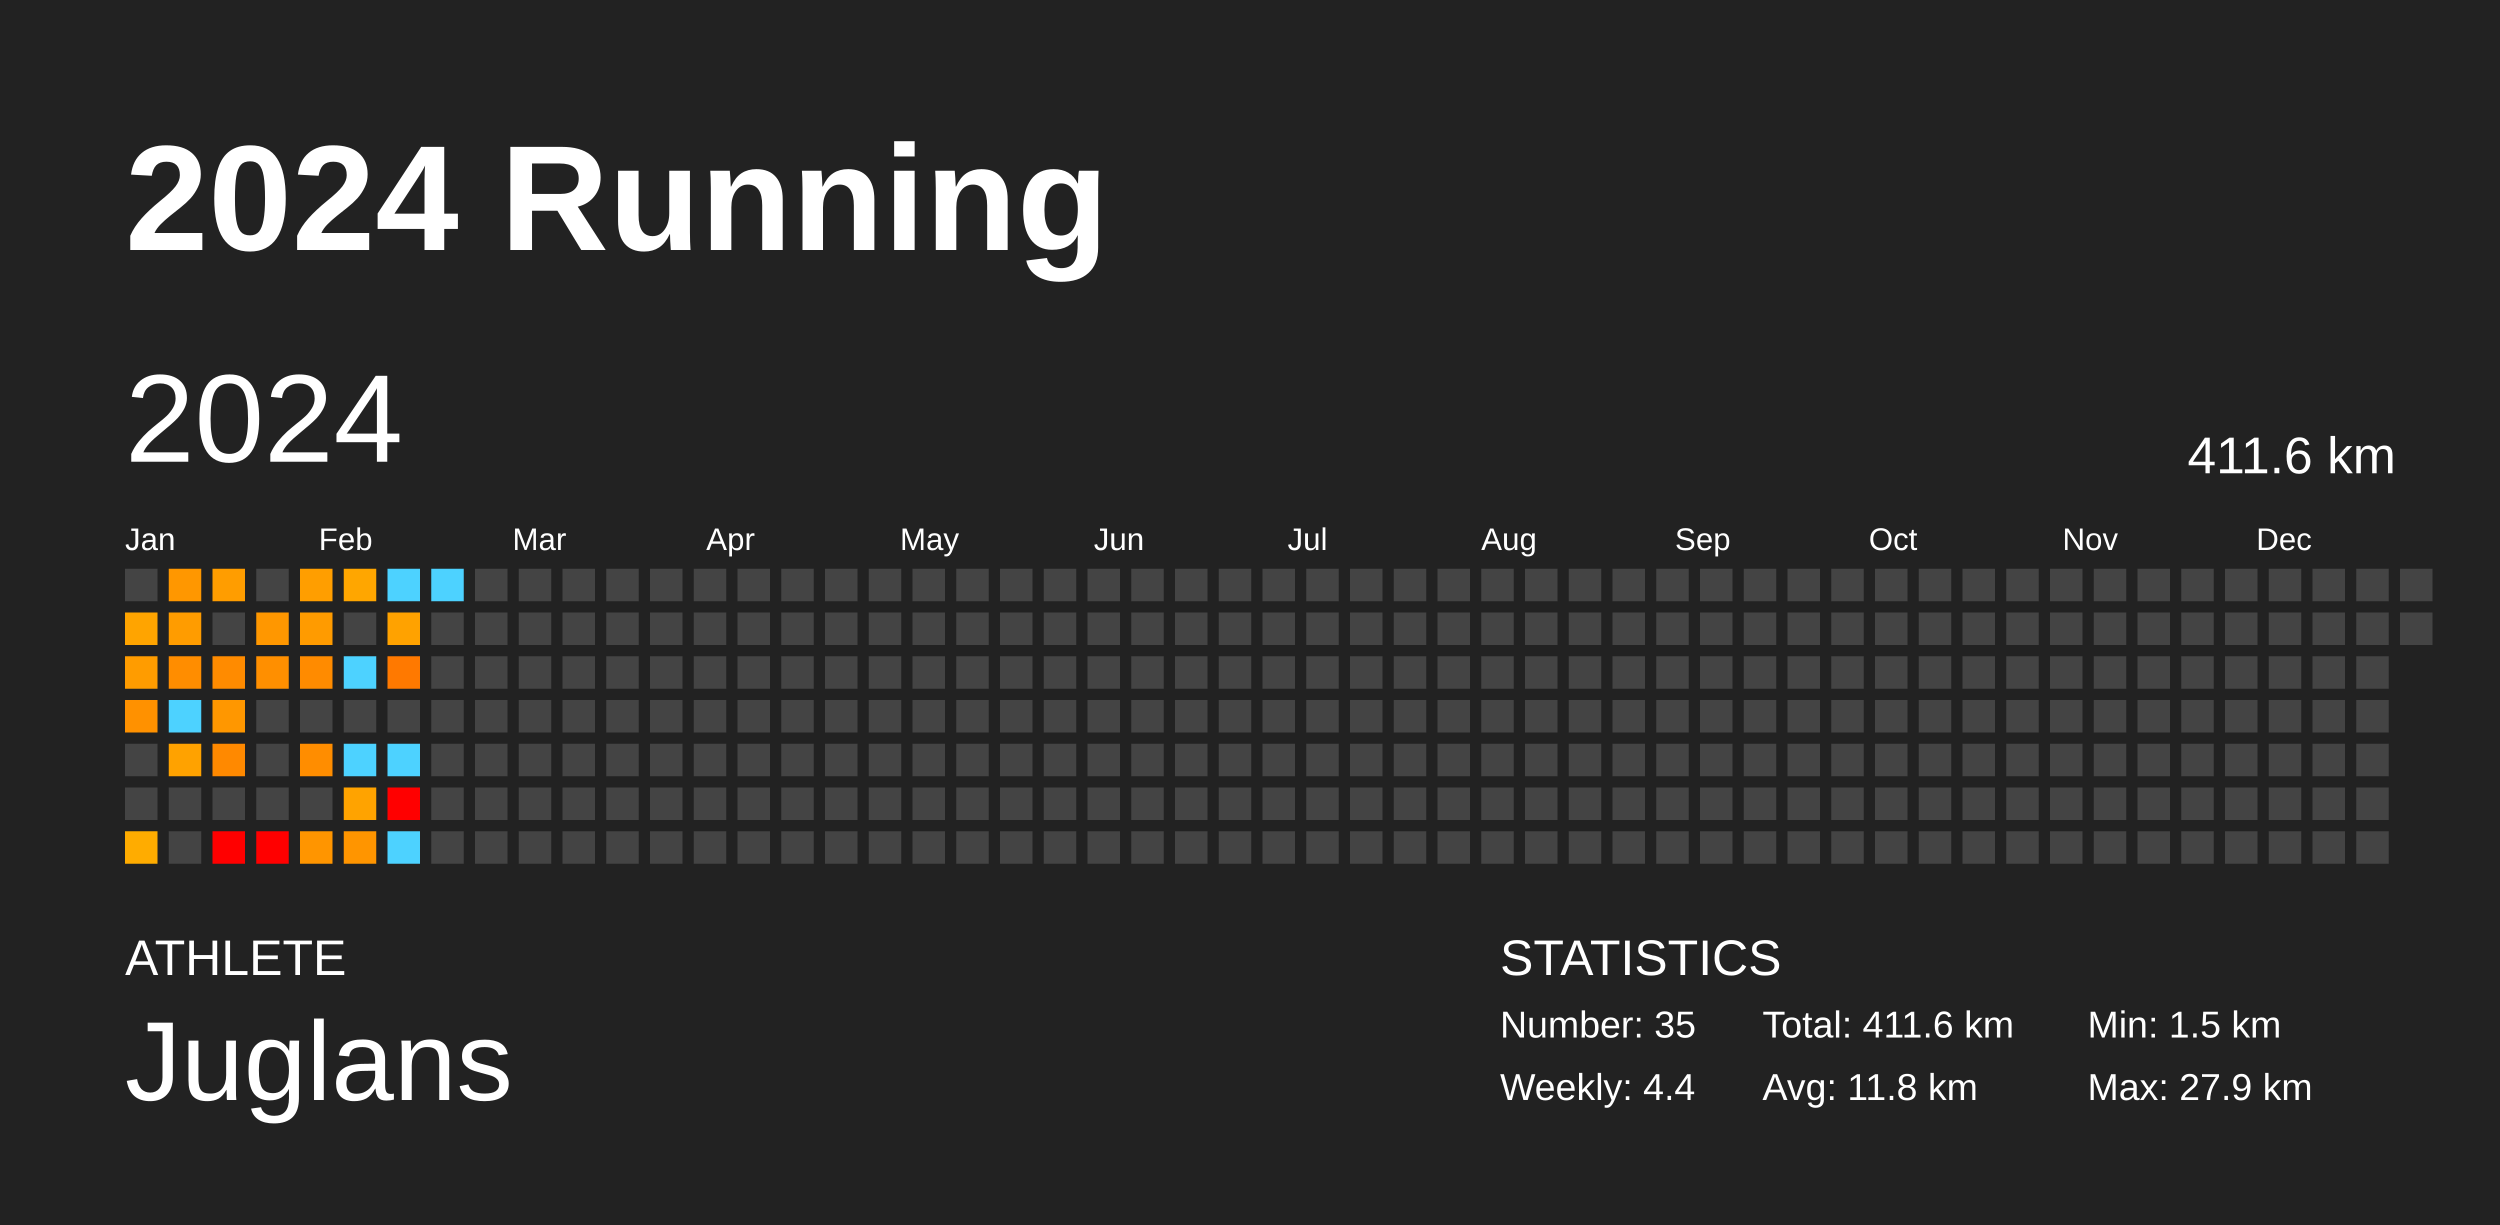
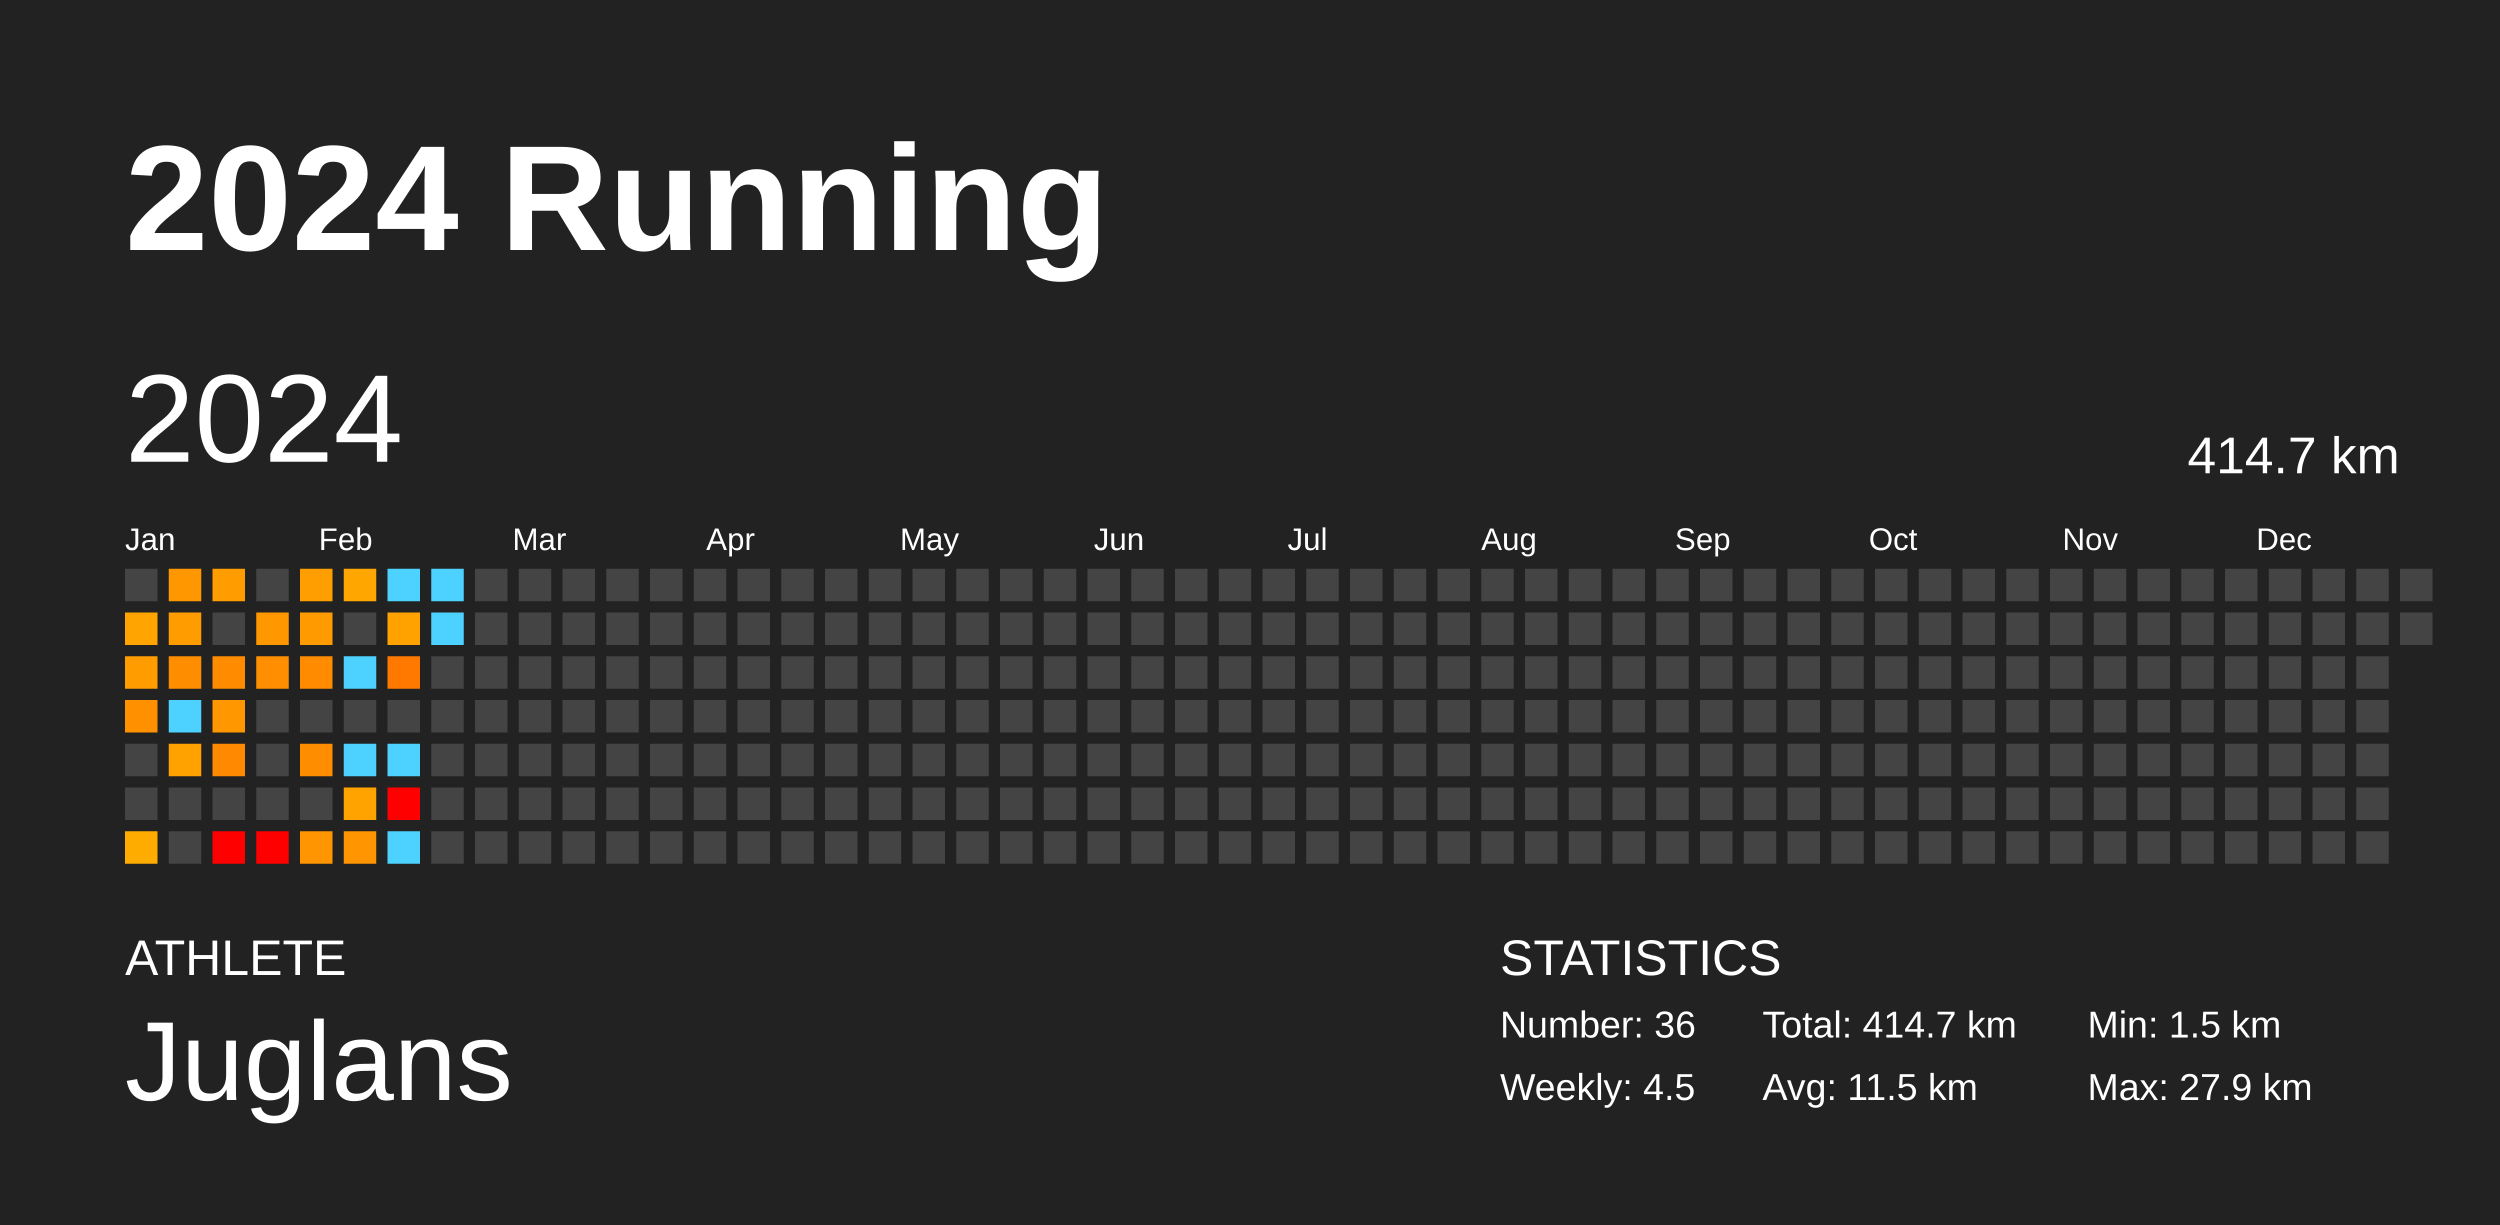
<svg xmlns="http://www.w3.org/2000/svg" baseProfile="full" height="98mm" version="1.1" viewBox="0,0,200,98" width="200mm">
  <defs />
  <rect fill="#222222" height="98" width="200" x="0" y="0" />
  <text fill="#FFFFFF" style="font-size:12px; font-family:Arial; font-weight:bold;" x="10" y="20">2024 Running</text>
  <text fill="#FFFFFF" style="font-size:4px; font-family:Arial" x="10" y="78">ATHLETE</text>
  <text fill="#FFFFFF" style="font-size:9px; font-family:Arial" x="10" y="88">Juglans</text>
  <text fill="#FFFFFF" style="font-size:4px; font-family:Arial" x="120" y="78">STATISTICS</text>
-   <text fill="#FFFFFF" style="font-size:3px; font-family:Arial" x="120" y="83">Number: 35</text>
-   <text fill="#FFFFFF" style="font-size:3px; font-family:Arial" x="120" y="88">Weekly: 4.4</text>
-   <text fill="#FFFFFF" style="font-size:3px; font-family:Arial" x="141" y="83">Total: 411.6 km</text>
-   <text fill="#FFFFFF" style="font-size:3px; font-family:Arial" x="141" y="88">Avg: 11.8 km</text>
+   <text fill="#FFFFFF" style="font-size:3px; font-family:Arial" x="120" y="83">Number: 36</text>
+   <text fill="#FFFFFF" style="font-size:3px; font-family:Arial" x="120" y="88">Weekly: 4.5</text>
+   <text fill="#FFFFFF" style="font-size:3px; font-family:Arial" x="141" y="83">Total: 414.7 km</text>
+   <text fill="#FFFFFF" style="font-size:3px; font-family:Arial" x="141" y="88">Avg: 11.5 km</text>
  <text fill="#FFFFFF" style="font-size:3px; font-family:Arial" x="167" y="83">Min: 1.5 km</text>
  <text fill="#FFFFFF" style="font-size:3px; font-family:Arial" x="167" y="88">Max: 27.9 km</text>
  <text dominant-baseline="hanging" fill="#FFFFFF" style="font-size:10.0px; font-family:Arial;" x="10" y="30">2024</text>
-   <text dominant-baseline="hanging" fill="#FFFFFF" style="font-size:4.125px; font-family:Arial;" x="175" y="35">411.6 km</text>
+   <text dominant-baseline="hanging" fill="#FFFFFF" style="font-size:4.125px; font-family:Arial;" x="175" y="35">414.7 km</text>
  <text fill="#FFFFFF" style="font-size:2.5px; font-family:Arial" x="10.0" y="44">Jan</text>
  <text fill="#FFFFFF" style="font-size:2.5px; font-family:Arial" x="25.5" y="44">Feb</text>
  <text fill="#FFFFFF" style="font-size:2.5px; font-family:Arial" x="41.0" y="44">Mar</text>
  <text fill="#FFFFFF" style="font-size:2.5px; font-family:Arial" x="56.5" y="44">Apr</text>
  <text fill="#FFFFFF" style="font-size:2.5px; font-family:Arial" x="72.0" y="44">May</text>
  <text fill="#FFFFFF" style="font-size:2.5px; font-family:Arial" x="87.5" y="44">Jun</text>
  <text fill="#FFFFFF" style="font-size:2.5px; font-family:Arial" x="103.0" y="44">Jul</text>
  <text fill="#FFFFFF" style="font-size:2.5px; font-family:Arial" x="118.5" y="44">Aug</text>
  <text fill="#FFFFFF" style="font-size:2.5px; font-family:Arial" x="134.0" y="44">Sep</text>
  <text fill="#FFFFFF" style="font-size:2.5px; font-family:Arial" x="149.5" y="44">Oct</text>
  <text fill="#FFFFFF" style="font-size:2.5px; font-family:Arial" x="165.0" y="44">Nov</text>
  <text fill="#FFFFFF" style="font-size:2.5px; font-family:Arial" x="180.5" y="44">Dec</text>
  <rect fill="#444444" height="2.6" width="2.6" x="10.0" y="45.5" />
  <rect fill="#ffa400" height="2.6" width="2.6" x="10.0" y="49.0" />
  <rect fill="#ff9c00" height="2.6" width="2.6" x="10.0" y="52.5" />
  <rect fill="#ff9100" height="2.6" width="2.6" x="10.0" y="56.0" />
  <rect fill="#444444" height="2.6" width="2.6" x="10.0" y="59.5" />
  <rect fill="#444444" height="2.6" width="2.6" x="10.0" y="63.0" />
  <rect fill="#ffac00" height="2.6" width="2.6" x="10.0" y="66.5" />
  <rect fill="#ff9700" height="2.6" width="2.6" x="13.5" y="45.5" />
  <rect fill="#ff9c00" height="2.6" width="2.6" x="13.5" y="49.0" />
  <rect fill="#ff8d00" height="2.6" width="2.6" x="13.5" y="52.5" />
  <rect fill="#4dd2ff" height="2.6" width="2.6" x="13.5" y="56.0" />
  <rect fill="#ffa200" height="2.6" width="2.6" x="13.5" y="59.5" />
  <rect fill="#444444" height="2.6" width="2.6" x="13.5" y="63.0" />
  <rect fill="#444444" height="2.6" width="2.6" x="13.5" y="66.5" />
  <rect fill="#ff9d00" height="2.6" width="2.6" x="17.0" y="45.5" />
  <rect fill="#444444" height="2.6" width="2.6" x="17.0" y="49.0" />
  <rect fill="#ff8b00" height="2.6" width="2.6" x="17.0" y="52.5" />
  <rect fill="#ff9700" height="2.6" width="2.6" x="17.0" y="56.0" />
  <rect fill="#ff8900" height="2.6" width="2.6" x="17.0" y="59.5" />
  <rect fill="#444444" height="2.6" width="2.6" x="17.0" y="63.0" />
  <rect fill="red" height="2.6" width="2.6" x="17.0" y="66.5" />
  <rect fill="#444444" height="2.6" width="2.6" x="20.5" y="45.5" />
  <rect fill="#ff9700" height="2.6" width="2.6" x="20.5" y="49.0" />
  <rect fill="#ff8f00" height="2.6" width="2.6" x="20.5" y="52.5" />
  <rect fill="#444444" height="2.6" width="2.6" x="20.5" y="56.0" />
  <rect fill="#444444" height="2.6" width="2.6" x="20.5" y="59.5" />
  <rect fill="#444444" height="2.6" width="2.6" x="20.5" y="63.0" />
  <rect fill="red" height="2.6" width="2.6" x="20.5" y="66.5" />
  <rect fill="#ff9e00" height="2.6" width="2.6" x="24.0" y="45.5" />
  <rect fill="#ff9b00" height="2.6" width="2.6" x="24.0" y="49.0" />
  <rect fill="#ff8b00" height="2.6" width="2.6" x="24.0" y="52.5" />
  <rect fill="#444444" height="2.6" width="2.6" x="24.0" y="56.0" />
  <rect fill="#ff8d00" height="2.6" width="2.6" x="24.0" y="59.5" />
  <rect fill="#444444" height="2.6" width="2.6" x="24.0" y="63.0" />
  <rect fill="#ff9500" height="2.6" width="2.6" x="24.0" y="66.5" />
  <rect fill="#ffa600" height="2.6" width="2.6" x="27.5" y="45.5" />
  <rect fill="#444444" height="2.6" width="2.6" x="27.5" y="49.0" />
  <rect fill="#4dd2ff" height="2.6" width="2.6" x="27.5" y="52.5" />
  <rect fill="#444444" height="2.6" width="2.6" x="27.5" y="56.0" />
  <rect fill="#4dd2ff" height="2.6" width="2.6" x="27.5" y="59.5" />
  <rect fill="#ffa300" height="2.6" width="2.6" x="27.5" y="63.0" />
  <rect fill="#ff9500" height="2.6" width="2.6" x="27.5" y="66.5" />
  <rect fill="#4dd2ff" height="2.6" width="2.6" x="31.0" y="45.5" />
  <rect fill="#ffa200" height="2.6" width="2.6" x="31.0" y="49.0" />
  <rect fill="#ff7900" height="2.6" width="2.6" x="31.0" y="52.5" />
  <rect fill="#444444" height="2.6" width="2.6" x="31.0" y="56.0" />
  <rect fill="#4dd2ff" height="2.6" width="2.6" x="31.0" y="59.5" />
  <rect fill="red" height="2.6" width="2.6" x="31.0" y="63.0" />
  <rect fill="#4dd2ff" height="2.6" width="2.6" x="31.0" y="66.5" />
  <rect fill="#4dd2ff" height="2.6" width="2.6" x="34.5" y="45.5" />
-   <rect fill="#444444" height="2.6" width="2.6" x="34.5" y="49.0" />
+   <rect fill="#4dd2ff" height="2.6" width="2.6" x="34.5" y="49.0" />
  <rect fill="#444444" height="2.6" width="2.6" x="34.5" y="52.5" />
  <rect fill="#444444" height="2.6" width="2.6" x="34.5" y="56.0" />
  <rect fill="#444444" height="2.6" width="2.6" x="34.5" y="59.5" />
  <rect fill="#444444" height="2.6" width="2.6" x="34.5" y="63.0" />
  <rect fill="#444444" height="2.6" width="2.6" x="34.5" y="66.5" />
  <rect fill="#444444" height="2.6" width="2.6" x="38.0" y="45.5" />
  <rect fill="#444444" height="2.6" width="2.6" x="38.0" y="49.0" />
  <rect fill="#444444" height="2.6" width="2.6" x="38.0" y="52.5" />
  <rect fill="#444444" height="2.6" width="2.6" x="38.0" y="56.0" />
  <rect fill="#444444" height="2.6" width="2.6" x="38.0" y="59.5" />
  <rect fill="#444444" height="2.6" width="2.6" x="38.0" y="63.0" />
  <rect fill="#444444" height="2.6" width="2.6" x="38.0" y="66.5" />
  <rect fill="#444444" height="2.6" width="2.6" x="41.5" y="45.5" />
  <rect fill="#444444" height="2.6" width="2.6" x="41.5" y="49.0" />
  <rect fill="#444444" height="2.6" width="2.6" x="41.5" y="52.5" />
  <rect fill="#444444" height="2.6" width="2.6" x="41.5" y="56.0" />
  <rect fill="#444444" height="2.6" width="2.6" x="41.5" y="59.5" />
  <rect fill="#444444" height="2.6" width="2.6" x="41.5" y="63.0" />
  <rect fill="#444444" height="2.6" width="2.6" x="41.5" y="66.5" />
  <rect fill="#444444" height="2.6" width="2.6" x="45.0" y="45.5" />
  <rect fill="#444444" height="2.6" width="2.6" x="45.0" y="49.0" />
  <rect fill="#444444" height="2.6" width="2.6" x="45.0" y="52.5" />
  <rect fill="#444444" height="2.6" width="2.6" x="45.0" y="56.0" />
  <rect fill="#444444" height="2.6" width="2.6" x="45.0" y="59.5" />
  <rect fill="#444444" height="2.6" width="2.6" x="45.0" y="63.0" />
  <rect fill="#444444" height="2.6" width="2.6" x="45.0" y="66.5" />
  <rect fill="#444444" height="2.6" width="2.6" x="48.5" y="45.5" />
  <rect fill="#444444" height="2.6" width="2.6" x="48.5" y="49.0" />
  <rect fill="#444444" height="2.6" width="2.6" x="48.5" y="52.5" />
  <rect fill="#444444" height="2.6" width="2.6" x="48.5" y="56.0" />
  <rect fill="#444444" height="2.6" width="2.6" x="48.5" y="59.5" />
  <rect fill="#444444" height="2.6" width="2.6" x="48.5" y="63.0" />
  <rect fill="#444444" height="2.6" width="2.6" x="48.5" y="66.5" />
  <rect fill="#444444" height="2.6" width="2.6" x="52.0" y="45.5" />
  <rect fill="#444444" height="2.6" width="2.6" x="52.0" y="49.0" />
  <rect fill="#444444" height="2.6" width="2.6" x="52.0" y="52.5" />
  <rect fill="#444444" height="2.6" width="2.6" x="52.0" y="56.0" />
  <rect fill="#444444" height="2.6" width="2.6" x="52.0" y="59.5" />
  <rect fill="#444444" height="2.6" width="2.6" x="52.0" y="63.0" />
  <rect fill="#444444" height="2.6" width="2.6" x="52.0" y="66.5" />
  <rect fill="#444444" height="2.6" width="2.6" x="55.5" y="45.5" />
  <rect fill="#444444" height="2.6" width="2.6" x="55.5" y="49.0" />
  <rect fill="#444444" height="2.6" width="2.6" x="55.5" y="52.5" />
  <rect fill="#444444" height="2.6" width="2.6" x="55.5" y="56.0" />
  <rect fill="#444444" height="2.6" width="2.6" x="55.5" y="59.5" />
  <rect fill="#444444" height="2.6" width="2.6" x="55.5" y="63.0" />
  <rect fill="#444444" height="2.6" width="2.6" x="55.5" y="66.5" />
  <rect fill="#444444" height="2.6" width="2.6" x="59.0" y="45.5" />
  <rect fill="#444444" height="2.6" width="2.6" x="59.0" y="49.0" />
  <rect fill="#444444" height="2.6" width="2.6" x="59.0" y="52.5" />
  <rect fill="#444444" height="2.6" width="2.6" x="59.0" y="56.0" />
  <rect fill="#444444" height="2.6" width="2.6" x="59.0" y="59.5" />
  <rect fill="#444444" height="2.6" width="2.6" x="59.0" y="63.0" />
  <rect fill="#444444" height="2.6" width="2.6" x="59.0" y="66.5" />
  <rect fill="#444444" height="2.6" width="2.6" x="62.5" y="45.5" />
  <rect fill="#444444" height="2.6" width="2.6" x="62.5" y="49.0" />
  <rect fill="#444444" height="2.6" width="2.6" x="62.5" y="52.5" />
  <rect fill="#444444" height="2.6" width="2.6" x="62.5" y="56.0" />
  <rect fill="#444444" height="2.6" width="2.6" x="62.5" y="59.5" />
  <rect fill="#444444" height="2.6" width="2.6" x="62.5" y="63.0" />
  <rect fill="#444444" height="2.6" width="2.6" x="62.5" y="66.5" />
  <rect fill="#444444" height="2.6" width="2.6" x="66.0" y="45.5" />
  <rect fill="#444444" height="2.6" width="2.6" x="66.0" y="49.0" />
  <rect fill="#444444" height="2.6" width="2.6" x="66.0" y="52.5" />
  <rect fill="#444444" height="2.6" width="2.6" x="66.0" y="56.0" />
  <rect fill="#444444" height="2.6" width="2.6" x="66.0" y="59.5" />
  <rect fill="#444444" height="2.6" width="2.6" x="66.0" y="63.0" />
  <rect fill="#444444" height="2.6" width="2.6" x="66.0" y="66.5" />
  <rect fill="#444444" height="2.6" width="2.6" x="69.5" y="45.5" />
  <rect fill="#444444" height="2.6" width="2.6" x="69.5" y="49.0" />
  <rect fill="#444444" height="2.6" width="2.6" x="69.5" y="52.5" />
  <rect fill="#444444" height="2.6" width="2.6" x="69.5" y="56.0" />
  <rect fill="#444444" height="2.6" width="2.6" x="69.5" y="59.5" />
  <rect fill="#444444" height="2.6" width="2.6" x="69.5" y="63.0" />
  <rect fill="#444444" height="2.6" width="2.6" x="69.5" y="66.5" />
  <rect fill="#444444" height="2.6" width="2.6" x="73.0" y="45.5" />
  <rect fill="#444444" height="2.6" width="2.6" x="73.0" y="49.0" />
  <rect fill="#444444" height="2.6" width="2.6" x="73.0" y="52.5" />
  <rect fill="#444444" height="2.6" width="2.6" x="73.0" y="56.0" />
  <rect fill="#444444" height="2.6" width="2.6" x="73.0" y="59.5" />
  <rect fill="#444444" height="2.6" width="2.6" x="73.0" y="63.0" />
  <rect fill="#444444" height="2.6" width="2.6" x="73.0" y="66.5" />
  <rect fill="#444444" height="2.6" width="2.6" x="76.5" y="45.5" />
  <rect fill="#444444" height="2.6" width="2.6" x="76.5" y="49.0" />
  <rect fill="#444444" height="2.6" width="2.6" x="76.5" y="52.5" />
  <rect fill="#444444" height="2.6" width="2.6" x="76.5" y="56.0" />
  <rect fill="#444444" height="2.6" width="2.6" x="76.5" y="59.5" />
  <rect fill="#444444" height="2.6" width="2.6" x="76.5" y="63.0" />
  <rect fill="#444444" height="2.6" width="2.6" x="76.5" y="66.5" />
  <rect fill="#444444" height="2.6" width="2.6" x="80.0" y="45.5" />
  <rect fill="#444444" height="2.6" width="2.6" x="80.0" y="49.0" />
  <rect fill="#444444" height="2.6" width="2.6" x="80.0" y="52.5" />
  <rect fill="#444444" height="2.6" width="2.6" x="80.0" y="56.0" />
  <rect fill="#444444" height="2.6" width="2.6" x="80.0" y="59.5" />
  <rect fill="#444444" height="2.6" width="2.6" x="80.0" y="63.0" />
  <rect fill="#444444" height="2.6" width="2.6" x="80.0" y="66.5" />
  <rect fill="#444444" height="2.6" width="2.6" x="83.5" y="45.5" />
  <rect fill="#444444" height="2.6" width="2.6" x="83.5" y="49.0" />
  <rect fill="#444444" height="2.6" width="2.6" x="83.5" y="52.5" />
  <rect fill="#444444" height="2.6" width="2.6" x="83.5" y="56.0" />
  <rect fill="#444444" height="2.6" width="2.6" x="83.5" y="59.5" />
  <rect fill="#444444" height="2.6" width="2.6" x="83.5" y="63.0" />
  <rect fill="#444444" height="2.6" width="2.6" x="83.5" y="66.5" />
  <rect fill="#444444" height="2.6" width="2.6" x="87.0" y="45.5" />
  <rect fill="#444444" height="2.6" width="2.6" x="87.0" y="49.0" />
  <rect fill="#444444" height="2.6" width="2.6" x="87.0" y="52.5" />
  <rect fill="#444444" height="2.6" width="2.6" x="87.0" y="56.0" />
  <rect fill="#444444" height="2.6" width="2.6" x="87.0" y="59.5" />
  <rect fill="#444444" height="2.6" width="2.6" x="87.0" y="63.0" />
  <rect fill="#444444" height="2.6" width="2.6" x="87.0" y="66.5" />
  <rect fill="#444444" height="2.6" width="2.6" x="90.5" y="45.5" />
  <rect fill="#444444" height="2.6" width="2.6" x="90.5" y="49.0" />
  <rect fill="#444444" height="2.6" width="2.6" x="90.5" y="52.5" />
  <rect fill="#444444" height="2.6" width="2.6" x="90.5" y="56.0" />
  <rect fill="#444444" height="2.6" width="2.6" x="90.5" y="59.5" />
  <rect fill="#444444" height="2.6" width="2.6" x="90.5" y="63.0" />
  <rect fill="#444444" height="2.6" width="2.6" x="90.5" y="66.5" />
  <rect fill="#444444" height="2.6" width="2.6" x="94.0" y="45.5" />
  <rect fill="#444444" height="2.6" width="2.6" x="94.0" y="49.0" />
  <rect fill="#444444" height="2.6" width="2.6" x="94.0" y="52.5" />
  <rect fill="#444444" height="2.6" width="2.6" x="94.0" y="56.0" />
  <rect fill="#444444" height="2.6" width="2.6" x="94.0" y="59.5" />
  <rect fill="#444444" height="2.6" width="2.6" x="94.0" y="63.0" />
  <rect fill="#444444" height="2.6" width="2.6" x="94.0" y="66.5" />
  <rect fill="#444444" height="2.6" width="2.6" x="97.5" y="45.5" />
  <rect fill="#444444" height="2.6" width="2.6" x="97.5" y="49.0" />
  <rect fill="#444444" height="2.6" width="2.6" x="97.5" y="52.5" />
  <rect fill="#444444" height="2.6" width="2.6" x="97.5" y="56.0" />
  <rect fill="#444444" height="2.6" width="2.6" x="97.5" y="59.5" />
  <rect fill="#444444" height="2.6" width="2.6" x="97.5" y="63.0" />
  <rect fill="#444444" height="2.6" width="2.6" x="97.5" y="66.5" />
  <rect fill="#444444" height="2.6" width="2.6" x="101.0" y="45.5" />
  <rect fill="#444444" height="2.6" width="2.6" x="101.0" y="49.0" />
  <rect fill="#444444" height="2.6" width="2.6" x="101.0" y="52.5" />
  <rect fill="#444444" height="2.6" width="2.6" x="101.0" y="56.0" />
  <rect fill="#444444" height="2.6" width="2.6" x="101.0" y="59.5" />
  <rect fill="#444444" height="2.6" width="2.6" x="101.0" y="63.0" />
  <rect fill="#444444" height="2.6" width="2.6" x="101.0" y="66.5" />
  <rect fill="#444444" height="2.6" width="2.6" x="104.5" y="45.5" />
  <rect fill="#444444" height="2.6" width="2.6" x="104.5" y="49.0" />
  <rect fill="#444444" height="2.6" width="2.6" x="104.5" y="52.5" />
  <rect fill="#444444" height="2.6" width="2.6" x="104.5" y="56.0" />
  <rect fill="#444444" height="2.6" width="2.6" x="104.5" y="59.5" />
  <rect fill="#444444" height="2.6" width="2.6" x="104.5" y="63.0" />
  <rect fill="#444444" height="2.6" width="2.6" x="104.5" y="66.5" />
  <rect fill="#444444" height="2.6" width="2.6" x="108.0" y="45.5" />
  <rect fill="#444444" height="2.6" width="2.6" x="108.0" y="49.0" />
  <rect fill="#444444" height="2.6" width="2.6" x="108.0" y="52.5" />
  <rect fill="#444444" height="2.6" width="2.6" x="108.0" y="56.0" />
  <rect fill="#444444" height="2.6" width="2.6" x="108.0" y="59.5" />
  <rect fill="#444444" height="2.6" width="2.6" x="108.0" y="63.0" />
  <rect fill="#444444" height="2.6" width="2.6" x="108.0" y="66.5" />
  <rect fill="#444444" height="2.6" width="2.6" x="111.5" y="45.5" />
  <rect fill="#444444" height="2.6" width="2.6" x="111.5" y="49.0" />
  <rect fill="#444444" height="2.6" width="2.6" x="111.5" y="52.5" />
  <rect fill="#444444" height="2.6" width="2.6" x="111.5" y="56.0" />
  <rect fill="#444444" height="2.6" width="2.6" x="111.5" y="59.5" />
  <rect fill="#444444" height="2.6" width="2.6" x="111.5" y="63.0" />
  <rect fill="#444444" height="2.6" width="2.6" x="111.5" y="66.5" />
  <rect fill="#444444" height="2.6" width="2.6" x="115.0" y="45.5" />
  <rect fill="#444444" height="2.6" width="2.6" x="115.0" y="49.0" />
  <rect fill="#444444" height="2.6" width="2.6" x="115.0" y="52.5" />
  <rect fill="#444444" height="2.6" width="2.6" x="115.0" y="56.0" />
  <rect fill="#444444" height="2.6" width="2.6" x="115.0" y="59.5" />
  <rect fill="#444444" height="2.6" width="2.6" x="115.0" y="63.0" />
  <rect fill="#444444" height="2.6" width="2.6" x="115.0" y="66.5" />
  <rect fill="#444444" height="2.6" width="2.6" x="118.5" y="45.5" />
  <rect fill="#444444" height="2.6" width="2.6" x="118.5" y="49.0" />
  <rect fill="#444444" height="2.6" width="2.6" x="118.5" y="52.5" />
  <rect fill="#444444" height="2.6" width="2.6" x="118.5" y="56.0" />
  <rect fill="#444444" height="2.6" width="2.6" x="118.5" y="59.5" />
  <rect fill="#444444" height="2.6" width="2.6" x="118.5" y="63.0" />
  <rect fill="#444444" height="2.6" width="2.6" x="118.5" y="66.5" />
  <rect fill="#444444" height="2.6" width="2.6" x="122.0" y="45.5" />
  <rect fill="#444444" height="2.6" width="2.6" x="122.0" y="49.0" />
  <rect fill="#444444" height="2.6" width="2.6" x="122.0" y="52.5" />
  <rect fill="#444444" height="2.6" width="2.6" x="122.0" y="56.0" />
  <rect fill="#444444" height="2.6" width="2.6" x="122.0" y="59.5" />
  <rect fill="#444444" height="2.6" width="2.6" x="122.0" y="63.0" />
  <rect fill="#444444" height="2.6" width="2.6" x="122.0" y="66.5" />
  <rect fill="#444444" height="2.6" width="2.6" x="125.5" y="45.5" />
  <rect fill="#444444" height="2.6" width="2.6" x="125.5" y="49.0" />
  <rect fill="#444444" height="2.6" width="2.6" x="125.5" y="52.5" />
  <rect fill="#444444" height="2.6" width="2.6" x="125.5" y="56.0" />
  <rect fill="#444444" height="2.6" width="2.6" x="125.5" y="59.5" />
  <rect fill="#444444" height="2.6" width="2.6" x="125.5" y="63.0" />
  <rect fill="#444444" height="2.6" width="2.6" x="125.5" y="66.5" />
  <rect fill="#444444" height="2.6" width="2.6" x="129.0" y="45.5" />
  <rect fill="#444444" height="2.6" width="2.6" x="129.0" y="49.0" />
  <rect fill="#444444" height="2.6" width="2.6" x="129.0" y="52.5" />
  <rect fill="#444444" height="2.6" width="2.6" x="129.0" y="56.0" />
  <rect fill="#444444" height="2.6" width="2.6" x="129.0" y="59.5" />
  <rect fill="#444444" height="2.6" width="2.6" x="129.0" y="63.0" />
  <rect fill="#444444" height="2.6" width="2.6" x="129.0" y="66.5" />
  <rect fill="#444444" height="2.6" width="2.6" x="132.5" y="45.5" />
  <rect fill="#444444" height="2.6" width="2.6" x="132.5" y="49.0" />
  <rect fill="#444444" height="2.6" width="2.6" x="132.5" y="52.5" />
  <rect fill="#444444" height="2.6" width="2.6" x="132.5" y="56.0" />
  <rect fill="#444444" height="2.6" width="2.6" x="132.5" y="59.5" />
  <rect fill="#444444" height="2.6" width="2.6" x="132.5" y="63.0" />
  <rect fill="#444444" height="2.6" width="2.6" x="132.5" y="66.5" />
  <rect fill="#444444" height="2.6" width="2.6" x="136.0" y="45.5" />
  <rect fill="#444444" height="2.6" width="2.6" x="136.0" y="49.0" />
  <rect fill="#444444" height="2.6" width="2.6" x="136.0" y="52.5" />
  <rect fill="#444444" height="2.6" width="2.6" x="136.0" y="56.0" />
  <rect fill="#444444" height="2.6" width="2.6" x="136.0" y="59.5" />
  <rect fill="#444444" height="2.6" width="2.6" x="136.0" y="63.0" />
  <rect fill="#444444" height="2.6" width="2.6" x="136.0" y="66.5" />
  <rect fill="#444444" height="2.6" width="2.6" x="139.5" y="45.5" />
  <rect fill="#444444" height="2.6" width="2.6" x="139.5" y="49.0" />
  <rect fill="#444444" height="2.6" width="2.6" x="139.5" y="52.5" />
  <rect fill="#444444" height="2.6" width="2.6" x="139.5" y="56.0" />
  <rect fill="#444444" height="2.6" width="2.6" x="139.5" y="59.5" />
  <rect fill="#444444" height="2.6" width="2.6" x="139.5" y="63.0" />
  <rect fill="#444444" height="2.6" width="2.6" x="139.5" y="66.5" />
  <rect fill="#444444" height="2.6" width="2.6" x="143.0" y="45.5" />
  <rect fill="#444444" height="2.6" width="2.6" x="143.0" y="49.0" />
  <rect fill="#444444" height="2.6" width="2.6" x="143.0" y="52.5" />
  <rect fill="#444444" height="2.6" width="2.6" x="143.0" y="56.0" />
  <rect fill="#444444" height="2.6" width="2.6" x="143.0" y="59.5" />
  <rect fill="#444444" height="2.6" width="2.6" x="143.0" y="63.0" />
  <rect fill="#444444" height="2.6" width="2.6" x="143.0" y="66.5" />
  <rect fill="#444444" height="2.6" width="2.6" x="146.5" y="45.5" />
  <rect fill="#444444" height="2.6" width="2.6" x="146.5" y="49.0" />
  <rect fill="#444444" height="2.6" width="2.6" x="146.5" y="52.5" />
  <rect fill="#444444" height="2.6" width="2.6" x="146.5" y="56.0" />
  <rect fill="#444444" height="2.6" width="2.6" x="146.5" y="59.5" />
  <rect fill="#444444" height="2.6" width="2.6" x="146.5" y="63.0" />
  <rect fill="#444444" height="2.6" width="2.6" x="146.5" y="66.5" />
  <rect fill="#444444" height="2.6" width="2.6" x="150.0" y="45.5" />
  <rect fill="#444444" height="2.6" width="2.6" x="150.0" y="49.0" />
  <rect fill="#444444" height="2.6" width="2.6" x="150.0" y="52.5" />
  <rect fill="#444444" height="2.6" width="2.6" x="150.0" y="56.0" />
  <rect fill="#444444" height="2.6" width="2.6" x="150.0" y="59.5" />
  <rect fill="#444444" height="2.6" width="2.6" x="150.0" y="63.0" />
  <rect fill="#444444" height="2.6" width="2.6" x="150.0" y="66.5" />
  <rect fill="#444444" height="2.6" width="2.6" x="153.5" y="45.5" />
  <rect fill="#444444" height="2.6" width="2.6" x="153.5" y="49.0" />
  <rect fill="#444444" height="2.6" width="2.6" x="153.5" y="52.5" />
  <rect fill="#444444" height="2.6" width="2.6" x="153.5" y="56.0" />
  <rect fill="#444444" height="2.6" width="2.6" x="153.5" y="59.5" />
  <rect fill="#444444" height="2.6" width="2.6" x="153.5" y="63.0" />
  <rect fill="#444444" height="2.6" width="2.6" x="153.5" y="66.5" />
  <rect fill="#444444" height="2.6" width="2.6" x="157.0" y="45.5" />
  <rect fill="#444444" height="2.6" width="2.6" x="157.0" y="49.0" />
  <rect fill="#444444" height="2.6" width="2.6" x="157.0" y="52.5" />
  <rect fill="#444444" height="2.6" width="2.6" x="157.0" y="56.0" />
  <rect fill="#444444" height="2.6" width="2.6" x="157.0" y="59.5" />
  <rect fill="#444444" height="2.6" width="2.6" x="157.0" y="63.0" />
  <rect fill="#444444" height="2.6" width="2.6" x="157.0" y="66.5" />
  <rect fill="#444444" height="2.6" width="2.6" x="160.5" y="45.5" />
  <rect fill="#444444" height="2.6" width="2.6" x="160.5" y="49.0" />
  <rect fill="#444444" height="2.6" width="2.6" x="160.5" y="52.5" />
  <rect fill="#444444" height="2.6" width="2.6" x="160.5" y="56.0" />
  <rect fill="#444444" height="2.6" width="2.6" x="160.5" y="59.5" />
  <rect fill="#444444" height="2.6" width="2.6" x="160.5" y="63.0" />
  <rect fill="#444444" height="2.6" width="2.6" x="160.5" y="66.5" />
  <rect fill="#444444" height="2.6" width="2.6" x="164.0" y="45.5" />
  <rect fill="#444444" height="2.6" width="2.6" x="164.0" y="49.0" />
  <rect fill="#444444" height="2.6" width="2.6" x="164.0" y="52.5" />
  <rect fill="#444444" height="2.6" width="2.6" x="164.0" y="56.0" />
  <rect fill="#444444" height="2.6" width="2.6" x="164.0" y="59.5" />
  <rect fill="#444444" height="2.6" width="2.6" x="164.0" y="63.0" />
  <rect fill="#444444" height="2.6" width="2.6" x="164.0" y="66.5" />
  <rect fill="#444444" height="2.6" width="2.6" x="167.5" y="45.5" />
  <rect fill="#444444" height="2.6" width="2.6" x="167.5" y="49.0" />
  <rect fill="#444444" height="2.6" width="2.6" x="167.5" y="52.5" />
  <rect fill="#444444" height="2.6" width="2.6" x="167.5" y="56.0" />
  <rect fill="#444444" height="2.6" width="2.6" x="167.5" y="59.5" />
  <rect fill="#444444" height="2.6" width="2.6" x="167.5" y="63.0" />
  <rect fill="#444444" height="2.6" width="2.6" x="167.5" y="66.5" />
  <rect fill="#444444" height="2.6" width="2.6" x="171.0" y="45.5" />
  <rect fill="#444444" height="2.6" width="2.6" x="171.0" y="49.0" />
  <rect fill="#444444" height="2.6" width="2.6" x="171.0" y="52.5" />
  <rect fill="#444444" height="2.6" width="2.6" x="171.0" y="56.0" />
  <rect fill="#444444" height="2.6" width="2.6" x="171.0" y="59.5" />
  <rect fill="#444444" height="2.6" width="2.6" x="171.0" y="63.0" />
  <rect fill="#444444" height="2.6" width="2.6" x="171.0" y="66.5" />
  <rect fill="#444444" height="2.6" width="2.6" x="174.5" y="45.5" />
  <rect fill="#444444" height="2.6" width="2.6" x="174.5" y="49.0" />
  <rect fill="#444444" height="2.6" width="2.6" x="174.5" y="52.5" />
  <rect fill="#444444" height="2.6" width="2.6" x="174.5" y="56.0" />
  <rect fill="#444444" height="2.6" width="2.6" x="174.5" y="59.5" />
  <rect fill="#444444" height="2.6" width="2.6" x="174.5" y="63.0" />
  <rect fill="#444444" height="2.6" width="2.6" x="174.5" y="66.5" />
  <rect fill="#444444" height="2.6" width="2.6" x="178.0" y="45.5" />
  <rect fill="#444444" height="2.6" width="2.6" x="178.0" y="49.0" />
  <rect fill="#444444" height="2.6" width="2.6" x="178.0" y="52.5" />
  <rect fill="#444444" height="2.6" width="2.6" x="178.0" y="56.0" />
  <rect fill="#444444" height="2.6" width="2.6" x="178.0" y="59.5" />
  <rect fill="#444444" height="2.6" width="2.6" x="178.0" y="63.0" />
  <rect fill="#444444" height="2.6" width="2.6" x="178.0" y="66.5" />
  <rect fill="#444444" height="2.6" width="2.6" x="181.5" y="45.5" />
  <rect fill="#444444" height="2.6" width="2.6" x="181.5" y="49.0" />
  <rect fill="#444444" height="2.6" width="2.6" x="181.5" y="52.5" />
  <rect fill="#444444" height="2.6" width="2.6" x="181.5" y="56.0" />
  <rect fill="#444444" height="2.6" width="2.6" x="181.5" y="59.5" />
  <rect fill="#444444" height="2.6" width="2.6" x="181.5" y="63.0" />
  <rect fill="#444444" height="2.6" width="2.6" x="181.5" y="66.5" />
  <rect fill="#444444" height="2.6" width="2.6" x="185.0" y="45.5" />
  <rect fill="#444444" height="2.6" width="2.6" x="185.0" y="49.0" />
  <rect fill="#444444" height="2.6" width="2.6" x="185.0" y="52.5" />
  <rect fill="#444444" height="2.6" width="2.6" x="185.0" y="56.0" />
  <rect fill="#444444" height="2.6" width="2.6" x="185.0" y="59.5" />
  <rect fill="#444444" height="2.6" width="2.6" x="185.0" y="63.0" />
  <rect fill="#444444" height="2.6" width="2.6" x="185.0" y="66.5" />
  <rect fill="#444444" height="2.6" width="2.6" x="188.5" y="45.5" />
  <rect fill="#444444" height="2.6" width="2.6" x="188.5" y="49.0" />
  <rect fill="#444444" height="2.6" width="2.6" x="188.5" y="52.5" />
  <rect fill="#444444" height="2.6" width="2.6" x="188.5" y="56.0" />
  <rect fill="#444444" height="2.6" width="2.6" x="188.5" y="59.5" />
  <rect fill="#444444" height="2.6" width="2.6" x="188.5" y="63.0" />
  <rect fill="#444444" height="2.6" width="2.6" x="188.5" y="66.5" />
  <rect fill="#444444" height="2.6" width="2.6" x="192.0" y="45.5" />
  <rect fill="#444444" height="2.6" width="2.6" x="192.0" y="49.0" />
</svg>
